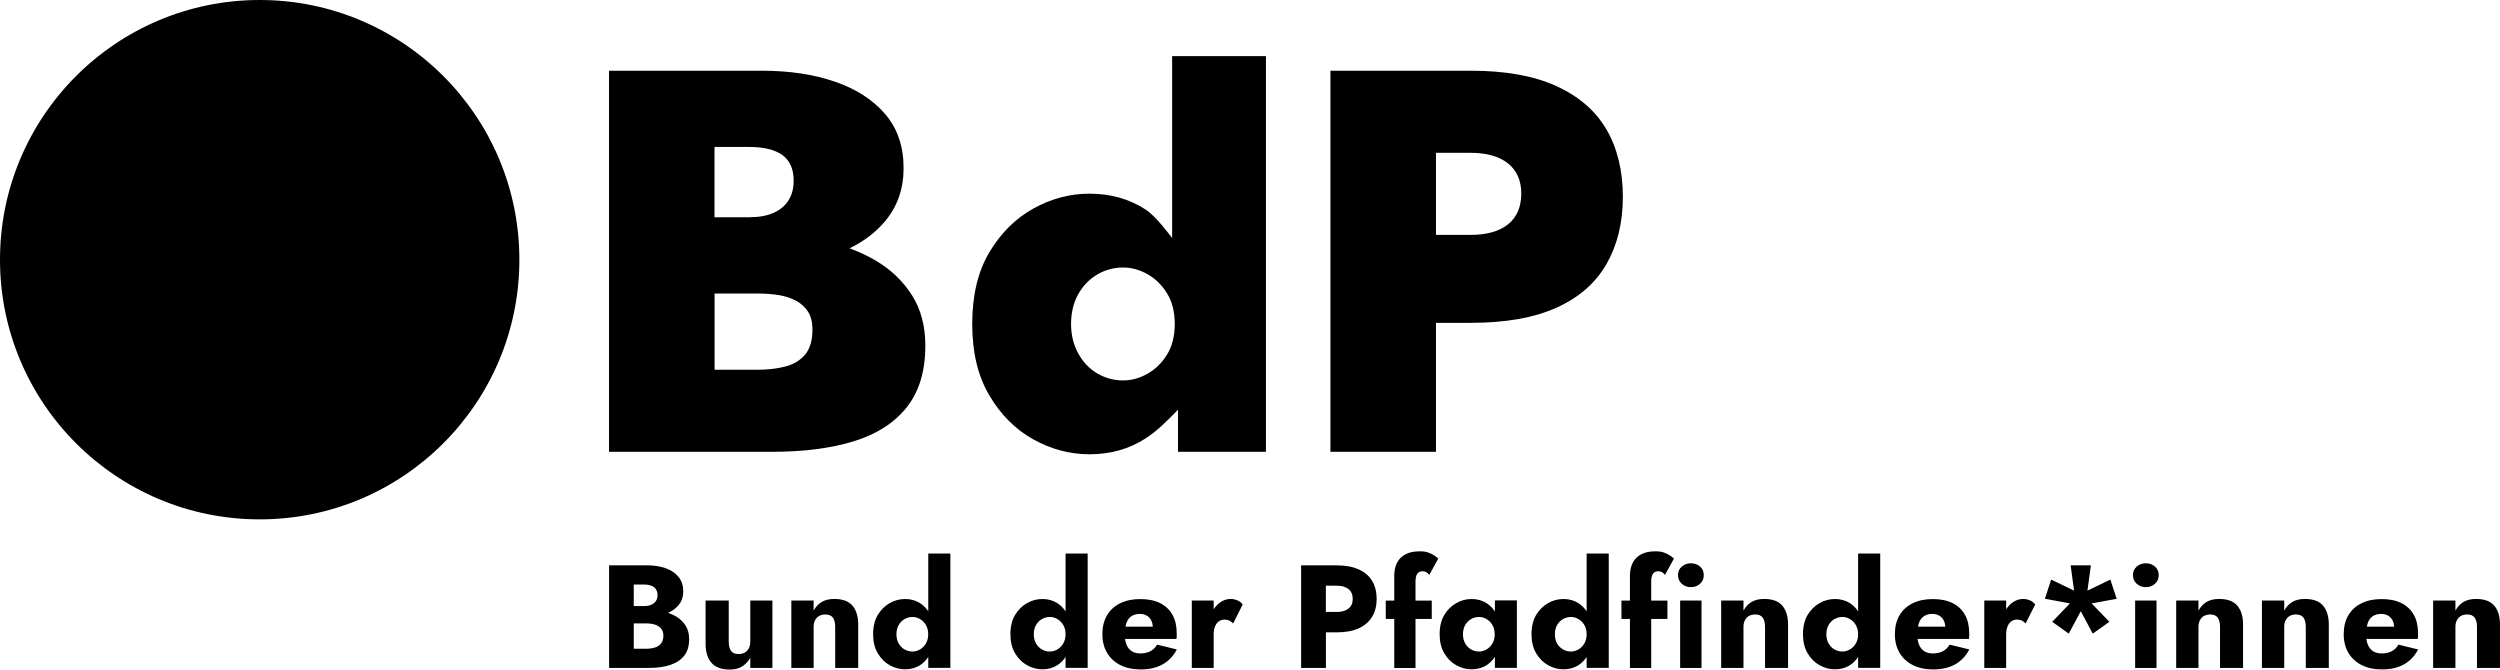
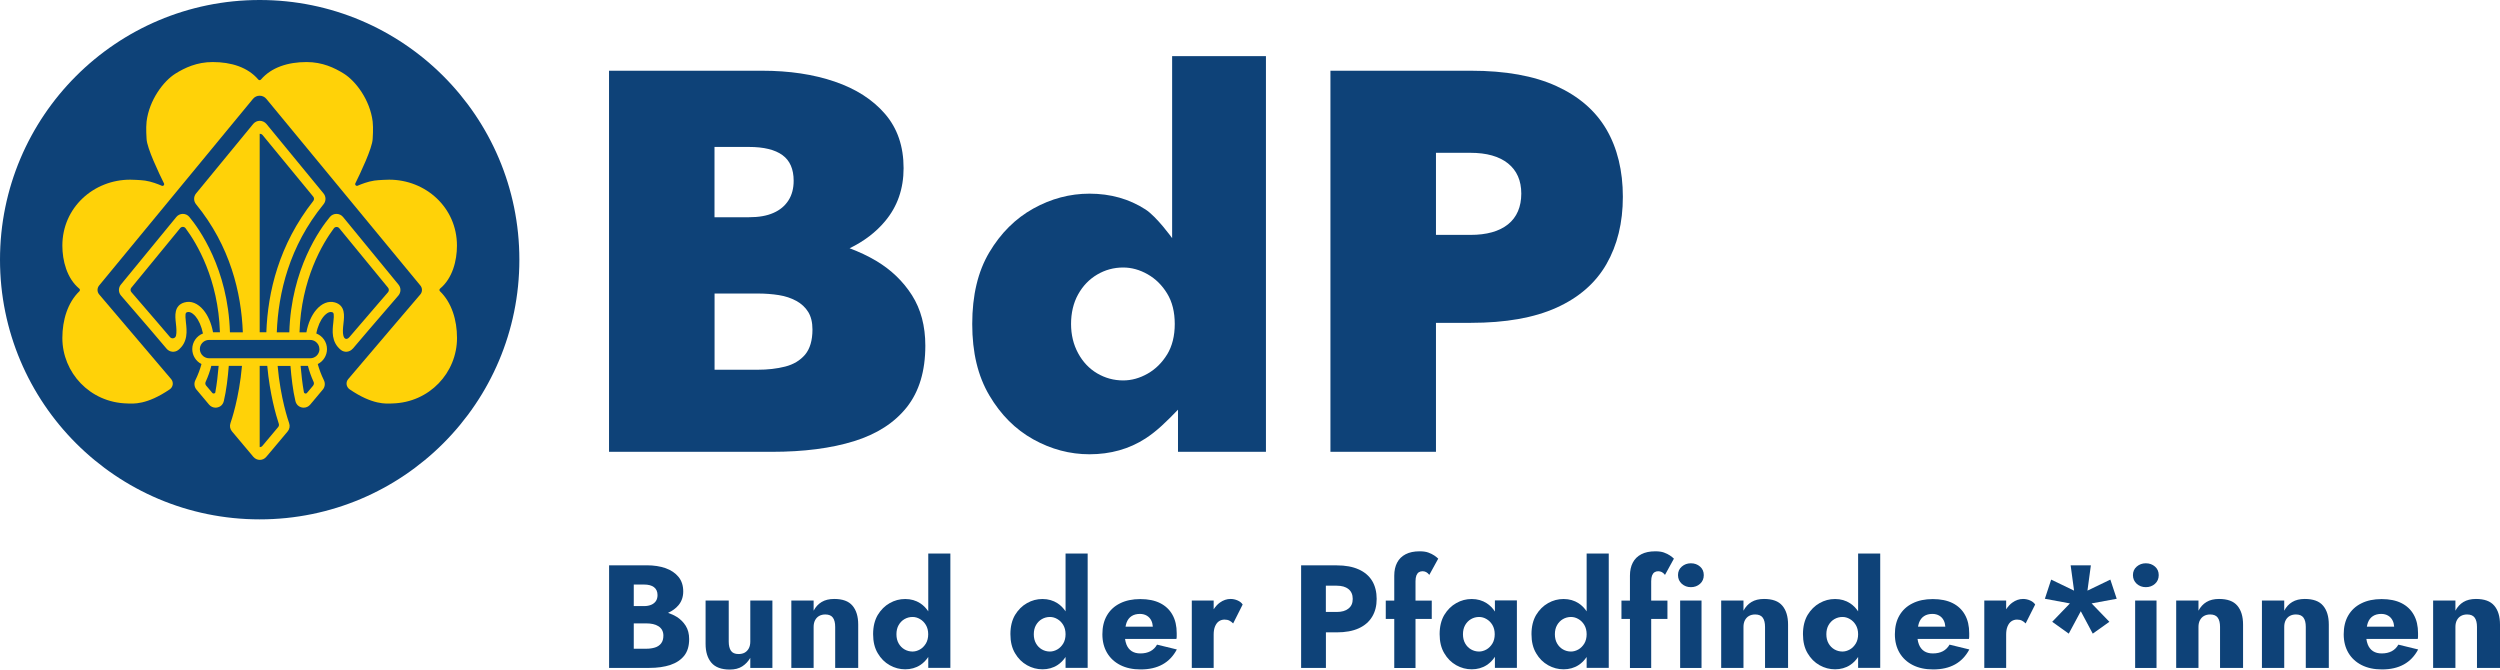
<svg xmlns="http://www.w3.org/2000/svg" id="Ebene_2" viewBox="0 0 409.34 109.63">
  <defs>
    <style>
-       svg {
-         color-scheme: light dark;
-       }
      .cls-1 {
        fill: none;
      }
      .cls-2 {
-         fill: light-dark(#0e4278, #000000);
+         fill: #0e4278;
      }
      .cls-3 {
-         fill: light-dark(#ffd208, #ffffff);
+         fill: #ffd208;
      }
      .cls-text {
-         fill: light-dark(#0e4278, #ffffff);
+         fill: #0e4278;
      }
    </style>
  </defs>
  <g id="Ebene_1">
    <circle class="cls-2" cx="42.52" cy="42.52" r="42.52" />
    <path class="cls-1" d="M33.68,62.53c-.09.2-.06.43.08.6l1.02,1.21c.15.18.45.11.5-.13.25-1.36.42-2.9.54-4.3h-1.2c-.22.85-.52,1.73-.93,2.62Z" />
    <path class="cls-1" d="M30.38,37.39c-.22-.3-.66-.3-.89-.02l-7.99,9.74c-.17.21-.17.52,0,.73.39.46.93,1.08,1.55,1.8,1.42,1.65,3.3,3.82,4.78,5.57.3.35.88.21.98-.24.13-.55.07-1.21-.02-2.01-.14-1.23-.33-2.93,1.4-3.43,1.06-.3,2.18.15,3.09,1.23.73.87,1.3,2.13,1.58,3.65h1.13c-.27-8.69-3.78-14.54-5.62-17.02Z" />
    <path class="cls-1" d="M51.75,50.76c.91-1.09,2.03-1.54,3.09-1.24,1.73.5,1.54,2.19,1.4,3.43-.09.8-.14,1.46-.02,2.01.14.6.58.71.98.24,1.49-1.76,3.37-3.94,4.8-5.59.61-.7,1.14-1.32,1.53-1.77.18-.21.18-.51,0-.73l-7.99-9.74c-.23-.29-.67-.28-.89.02-1.84,2.47-5.35,8.33-5.62,17.02h1.13c.28-1.52.85-2.78,1.58-3.65Z" />
    <path class="cls-1" d="M49.76,64.21c.04.23.34.31.5.13l1.02-1.21c.14-.17.17-.4.08-.6-.41-.89-.71-1.77-.93-2.62h-1.2c.12,1.4.29,2.95.54,4.3Z" />
    <path class="cls-1" d="M43.61,54.41c.24-6.57,2.06-14.34,7.68-21.49.16-.21.16-.5,0-.71l-8.3-10.09c-.12-.15-.3-.21-.47-.2v32.5h1.09Z" />
    <path class="cls-1" d="M42.52,73.21c.16,0,.32-.07.44-.2l.17-.2c.81-.96,1.83-2.17,2.42-2.89.12-.15.16-.34.1-.53-.45-1.36-1.48-4.85-1.89-9.48h-1.24v13.3Z" />
    <path class="cls-3" d="M72.05,47.26c2.05-1.69,2.77-4.6,2.77-7.04,0-6.26-5.14-10.8-11.1-10.8-.17,0-1.68.04-2.44.15-1.05.16-2.08.56-2.73.84-.24.1-.48-.15-.37-.38.81-1.64,2.79-5.79,2.84-7.29,0,0,.13-1.74,0-2.84-.44-3.54-2.76-6.62-4.73-7.85-1.53-.95-3.5-1.89-6.09-1.89-3.04,0-5.75.86-7.47,2.86-.12.14-.32.14-.44,0-1.72-2.01-4.42-2.86-7.47-2.86-2.59,0-4.56.94-6.09,1.89-1.97,1.23-4.29,4.31-4.73,7.85-.13,1.1,0,2.84,0,2.84.05,1.5,2.04,5.65,2.85,7.29.12.24-.12.49-.37.38-.65-.28-1.68-.68-2.73-.84-.76-.11-2.27-.15-2.44-.15-5.96,0-11.1,4.54-11.1,10.8,0,2.44.73,5.35,2.77,7.04.14.11.14.31.02.43-1.91,1.84-2.79,4.7-2.79,7.65,0,5.66,4.5,10.57,10.59,10.72,1.01.04,3.2.27,6.99-2.31.56-.38.67-1.15.24-1.67-2.93-3.47-11.79-13.87-11.79-13.87-.36-.42-.36-1.03-.01-1.46l25.19-30.56c.57-.69,1.62-.69,2.19,0l25.22,30.56c.35.42.35,1.04-.01,1.46,0,0-8.87,10.39-11.81,13.87-.44.51-.32,1.29.24,1.67,3.78,2.58,5.98,2.35,6.99,2.31,6.09-.15,10.59-5.05,10.59-10.72,0-2.95-.88-5.81-2.79-7.65-.13-.12-.12-.32.02-.43Z" />
    <path class="cls-3" d="M57.76,57.1c1.55-1.85,3.83-4.48,5.49-6.41.9-1.04,1.63-1.89,1.99-2.31.43-.51.44-1.26.01-1.78l-9.08-11.07c-.26-.32-.66-.51-1.08-.51s-.8.18-1.07.5c-1.56,1.87-6.34,8.46-6.65,18.89h-2.05c.25-6.46,2.05-14.1,7.66-20.97.42-.51.42-1.25,0-1.76l-9.36-11.39c-.27-.32-.66-.5-1.08-.51-.42,0-.81.19-1.08.51l-9.36,11.39c-.42.51-.42,1.25,0,1.76,5.61,6.87,7.41,14.51,7.66,20.97h-2.11c-.31-10.43-5.09-17.02-6.65-18.89-.26-.32-.65-.5-1.06-.5h0c-.42,0-.81.19-1.07.51l-9.08,11.07c-.43.52-.42,1.27.01,1.78.36.42,1.1,1.28,2.01,2.33,1.66,1.92,3.93,4.55,5.47,6.39.48.57,1.34.66,1.92.2,1.61-1.29,1.4-3.16,1.24-4.53-.16-1.42-.07-1.57.22-1.66.57-.16,1.15.44,1.37.71.49.59.95,1.55,1.2,2.78-1.02.4-1.75,1.39-1.75,2.56,0,1.07.62,2,1.51,2.45-.23.85-.56,1.74-1.01,2.66-.24.49-.17,1.09.18,1.51l2.07,2.47h0c.27.32.66.5,1.06.5.26,0,.53-.08.78-.23.3-.19.5-.51.58-.86.41-1.7.66-3.86.81-5.75h2.16c-.47,5.32-1.76,9.01-1.88,9.36-.17.47-.08.98.24,1.36.56.67,2.12,2.53,3.1,3.69l.4.48c.27.31.65.5,1.06.5s.8-.18,1.06-.5l.78-.92c.96-1.15,2.23-2.65,2.72-3.24.32-.38.41-.89.24-1.36-.12-.35-1.41-4.04-1.88-9.36h2.1c.15,1.88.4,4.05.81,5.74.08.35.28.67.58.86.25.16.52.23.78.23.41,0,.79-.18,1.06-.5l2.07-2.47c.35-.42.42-1.01.18-1.51-.45-.92-.78-1.81-1.01-2.66.9-.45,1.51-1.38,1.51-2.45,0-1.16-.72-2.16-1.75-2.56.24-1.23.7-2.19,1.2-2.78.22-.27.8-.87,1.37-.71.29.08.38.24.22,1.66-.16,1.37-.37,3.24,1.24,4.53.58.46,1.44.37,1.92-.2ZM42.99,22.11l8.3,10.09c.17.21.17.5,0,.71-5.62,7.15-7.45,14.92-7.68,21.49h-1.09V21.91c.17,0,.35.05.47.2ZM30.2,49.52c-1.73.5-1.54,2.19-1.4,3.43.09.8.14,1.47.02,2.01-.1.45-.68.59-.98.24-1.48-1.75-3.36-3.92-4.78-5.57-.62-.72-1.16-1.34-1.55-1.8-.18-.21-.18-.51,0-.73l7.99-9.74c.23-.29.67-.28.89.02,1.84,2.47,5.35,8.33,5.62,17.02h-1.13c-.28-1.52-.85-2.78-1.58-3.65-.91-1.09-2.04-1.54-3.09-1.23ZM35.27,64.21c-.04.23-.34.31-.5.13l-1.02-1.21c-.14-.17-.17-.4-.08-.6.41-.89.71-1.77.93-2.62h1.2c-.12,1.4-.29,2.95-.54,4.3ZM45.65,69.39c.06.18.02.38-.1.53-.6.71-1.62,1.93-2.42,2.89l-.17.2c-.11.14-.28.2-.44.2v-13.3h1.24c.42,4.63,1.44,8.12,1.89,9.48ZM51.28,63.13l-1.02,1.21c-.15.18-.45.11-.5-.13-.25-1.36-.42-2.9-.54-4.3h1.2c.22.85.52,1.73.93,2.62.09.2.06.43-.08.6ZM52.31,57.16c0,.46-.21.86-.53,1.14-.26.22-.6.36-.97.36h-16.58c-.37,0-.7-.14-.97-.36-.32-.28-.53-.68-.54-1.14h0c0-.52.26-.97.66-1.24.24-.16.53-.26.84-.26h16.58c.31,0,.6.1.84.26.4.27.66.73.66,1.24ZM56.22,54.96c-.13-.54-.07-1.21.02-2.01.14-1.23.33-2.93-1.4-3.43-1.06-.3-2.18.15-3.09,1.24-.73.87-1.3,2.13-1.58,3.65h-1.13c.27-8.69,3.78-14.54,5.62-17.02.22-.3.66-.3.89-.02l7.99,9.74c.17.21.17.52,0,.73-.39.45-.92,1.07-1.53,1.77-1.43,1.66-3.31,3.84-4.8,5.59-.4.47-.85.36-.98-.24Z" />
    <path class="cls-text" d="M110.76,100.98c-.42-.27-.89-.46-1.38-.63.7-.32,1.27-.73,1.71-1.25.52-.62.78-1.38.78-2.26,0-.96-.26-1.76-.78-2.39-.52-.63-1.22-1.1-2.11-1.42-.89-.31-1.92-.47-3.08-.47h-6.17v16.8h6.58c1.33,0,2.48-.16,3.46-.49.98-.33,1.73-.84,2.27-1.52.54-.69.8-1.59.8-2.71,0-.85-.19-1.57-.56-2.17-.38-.6-.88-1.1-1.5-1.49ZM103.77,95.71h1.68c.7,0,1.25.14,1.63.43.38.29.58.72.58,1.3,0,.38-.09.71-.26.97-.18.26-.43.47-.76.61-.33.14-.72.22-1.19.22h-1.68v-3.53ZM108.25,105.35c-.25.31-.58.54-1,.67s-.89.2-1.42.2h-2.06v-4.15h2.06c.4,0,.76.04,1.09.11.33.07.62.19.88.35.26.16.46.37.6.62.14.26.22.56.22.91,0,.54-.12.97-.37,1.28Z" />
    <path class="cls-text" d="M122.85,105.05c0,.43-.08.8-.24,1.1-.16.3-.38.54-.66.7-.28.16-.62.24-1.02.24-.59,0-1.01-.18-1.25-.54-.24-.36-.36-.86-.36-1.5v-6.72h-3.79v7.1c0,1.31.32,2.34.95,3.08.63.74,1.64,1.12,3.01,1.12.82,0,1.5-.17,2.04-.52s.98-.81,1.32-1.4v1.66h3.62v-11.04h-3.62v6.72Z" />
    <path class="cls-text" d="M136.58,98.07c-.82,0-1.5.17-2.05.5s-.99.81-1.31,1.42v-1.66h-3.65v11.04h3.65v-6.72c0-.43.08-.8.24-1.1.16-.3.38-.54.67-.7.29-.16.62-.24,1.01-.24.58,0,.99.18,1.24.53.25.35.37.86.37,1.51v6.72h3.77v-7.1c0-1.33-.31-2.36-.94-3.1-.62-.74-1.62-1.1-3-1.1Z" />
    <path class="cls-text" d="M151.99,100.1c-.36-.54-.79-.98-1.31-1.32-.71-.46-1.53-.7-2.46-.7s-1.74.22-2.54.67c-.8.45-1.45,1.1-1.96,1.94-.5.85-.76,1.9-.76,3.14s.25,2.28.76,3.13c.5.86,1.16,1.51,1.96,1.96.8.45,1.65.67,2.54.67s1.75-.23,2.46-.7c.51-.33.95-.78,1.31-1.32v1.78h3.62v-18.72h-3.62v9.45ZM151.6,105.37c-.26.42-.58.75-.97.97-.39.22-.8.34-1.21.34-.48,0-.92-.12-1.32-.35-.4-.23-.72-.56-.96-.98-.24-.42-.36-.92-.36-1.5s.12-1.08.36-1.5c.24-.42.56-.75.96-.98.4-.23.84-.35,1.32-.35.42,0,.82.11,1.21.34.39.22.72.55.97.97s.38.93.38,1.52-.13,1.1-.38,1.52Z" />
    <path class="cls-text" d="M174.47,100.1c-.36-.54-.79-.98-1.31-1.32-.71-.46-1.53-.7-2.46-.7s-1.74.22-2.54.67c-.8.45-1.45,1.1-1.96,1.94-.5.85-.76,1.9-.76,3.14s.25,2.28.76,3.13c.5.86,1.16,1.51,1.96,1.96.8.45,1.65.67,2.54.67s1.75-.23,2.46-.7c.51-.33.95-.78,1.31-1.32v1.78h3.62v-18.72h-3.62v9.45ZM174.09,105.37c-.26.42-.58.75-.97.97-.39.22-.8.34-1.21.34-.48,0-.92-.12-1.32-.35-.4-.23-.72-.56-.96-.98-.24-.42-.36-.92-.36-1.5s.12-1.08.36-1.5c.24-.42.56-.75.96-.98.4-.23.84-.35,1.32-.35.42,0,.82.11,1.21.34.39.22.72.55.97.97s.38.93.38,1.52-.13,1.1-.38,1.52Z" />
    <path class="cls-text" d="M188.36,106.63c-.46.24-1,.36-1.64.36-.56,0-1.03-.12-1.42-.37-.38-.25-.67-.61-.86-1.09-.11-.27-.18-.58-.23-.91h8.41c.03-.11.05-.25.05-.42v-.52c0-1.18-.23-2.19-.7-3.02-.46-.83-1.14-1.47-2.02-1.91-.88-.44-1.96-.66-3.24-.66s-2.39.23-3.32.7c-.94.46-1.65,1.13-2.15,1.99s-.74,1.89-.74,3.07.26,2.18.77,3.05c.51.86,1.24,1.53,2.17,2s2.04.71,3.32.71c1.41,0,2.6-.27,3.59-.82.98-.54,1.76-1.36,2.34-2.45l-3.24-.79c-.27.48-.64.84-1.09,1.08ZM184.45,101.97c.18-.49.46-.85.83-1.09s.82-.36,1.37-.36c.43,0,.81.1,1.13.29.32.19.57.46.74.82.14.28.21.62.24.98h-4.47c.05-.23.09-.45.16-.64Z" />
    <path class="cls-text" d="M202.63,98.31c-.37-.16-.75-.24-1.15-.24-.61,0-1.19.2-1.75.6-.4.28-.72.67-1.01,1.09v-1.43h-3.58v11.04h3.58v-5.45c0-.53.07-.98.22-1.34s.35-.65.62-.84c.27-.19.58-.29.94-.29.32,0,.59.06.8.17.22.11.42.26.61.46l1.56-3.1c-.19-.29-.47-.51-.84-.67Z" />
    <path class="cls-text" d="M222.46,93.23c-.97-.44-2.16-.66-3.59-.66h-5.83v16.8h4.06v-5.83h1.78c1.42,0,2.62-.22,3.59-.66.97-.44,1.7-1.07,2.2-1.9s.74-1.8.74-2.92-.25-2.14-.74-2.95c-.5-.82-1.23-1.44-2.2-1.88ZM220.79,99.65c-.46.37-1.1.55-1.92.55h-1.78v-4.3h1.78c.82,0,1.46.18,1.92.55.46.37.7.9.7,1.61s-.23,1.22-.7,1.58Z" />
    <path class="cls-text" d="M231.91,94.23c.1-.24.23-.42.4-.53s.37-.17.61-.17c.21,0,.4.05.59.14.18.1.36.25.52.46l1.46-2.66c-.16-.16-.38-.33-.65-.52-.27-.18-.6-.34-.98-.48-.38-.14-.86-.2-1.42-.2-.91,0-1.68.16-2.29.48-.62.32-1.08.78-1.39,1.37s-.47,1.3-.47,2.14v4.08h-1.39v3h1.39v8.04h3.48v-8.04h2.66v-3h-2.66v-3.17c0-.38.05-.7.14-.94Z" />
    <path class="cls-text" d="M244.77,100.13c-.36-.56-.81-1.01-1.33-1.35-.71-.46-1.53-.7-2.46-.7s-1.74.22-2.54.67c-.8.45-1.45,1.1-1.96,1.94-.5.85-.76,1.9-.76,3.14s.25,2.28.76,3.13c.5.86,1.16,1.51,1.96,1.96.8.45,1.65.67,2.54.67s1.75-.23,2.46-.7c.52-.34.97-.79,1.33-1.35v1.81h3.6v-11.04h-3.6v1.8ZM244.36,105.37c-.26.42-.58.75-.97.97-.39.22-.8.34-1.21.34-.48,0-.92-.12-1.32-.35-.4-.23-.72-.56-.96-.98-.24-.42-.36-.92-.36-1.5s.12-1.08.36-1.5c.24-.42.56-.75.96-.98.4-.23.84-.35,1.32-.35.42,0,.82.11,1.21.34.39.22.72.55.97.97s.38.93.38,1.52-.13,1.1-.38,1.52Z" />
    <path class="cls-text" d="M259.79,100.1c-.36-.54-.79-.98-1.31-1.32-.71-.46-1.53-.7-2.46-.7s-1.74.22-2.54.67c-.8.45-1.45,1.1-1.96,1.94-.5.85-.76,1.9-.76,3.14s.25,2.28.76,3.13c.5.86,1.16,1.51,1.96,1.96.8.45,1.65.67,2.54.67s1.75-.23,2.46-.7c.51-.33.95-.78,1.31-1.32v1.78h3.62v-18.72h-3.62v9.45ZM259.41,105.37c-.26.42-.58.75-.97.97-.39.22-.8.34-1.21.34-.48,0-.92-.12-1.32-.35-.4-.23-.72-.56-.96-.98-.24-.42-.36-.92-.36-1.5s.12-1.08.36-1.5c.24-.42.56-.75.96-.98.4-.23.84-.35,1.32-.35.42,0,.82.11,1.21.34.39.22.72.55.97.97s.38.93.38,1.52-.13,1.1-.38,1.52Z" />
    <path class="cls-text" d="M270.5,94.23c.1-.24.23-.42.4-.53s.37-.17.61-.17c.21,0,.4.05.59.14.18.1.36.25.52.46l1.46-2.66c-.16-.16-.38-.33-.65-.52-.27-.18-.6-.34-.98-.48-.38-.14-.86-.2-1.42-.2-.91,0-1.68.16-2.29.48-.62.32-1.08.78-1.39,1.37s-.47,1.3-.47,2.14v4.08h-1.39v3h1.39v8.04h3.48v-8.04h2.66v-3h-2.66v-3.17c0-.38.05-.7.14-.94Z" />
    <path class="cls-text" d="M276.86,92.23c-.58,0-1.07.18-1.49.54-.42.36-.62.83-.62,1.4s.21,1.05.62,1.42c.42.37.91.55,1.49.55s1.09-.18,1.5-.55c.41-.37.61-.84.61-1.42s-.2-1.04-.61-1.4c-.41-.36-.91-.54-1.5-.54Z" />
    <rect class="cls-text" x="275.1" y="98.33" width="3.5" height="11.04" />
    <path class="cls-text" d="M288.83,98.07c-.82,0-1.5.17-2.05.5s-.99.81-1.31,1.42v-1.66h-3.65v11.04h3.65v-6.72c0-.43.08-.8.24-1.1.16-.3.38-.54.67-.7.29-.16.62-.24,1.01-.24.58,0,.99.18,1.24.53.25.35.37.86.37,1.51v6.72h3.77v-7.1c0-1.33-.31-2.36-.94-3.1-.62-.74-1.62-1.1-3-1.1Z" />
    <path class="cls-text" d="M304.24,100.1c-.36-.54-.79-.98-1.31-1.32-.71-.46-1.53-.7-2.46-.7s-1.74.22-2.54.67c-.8.45-1.45,1.1-1.96,1.94-.5.85-.76,1.9-.76,3.14s.25,2.28.76,3.13c.5.86,1.16,1.51,1.96,1.96.8.45,1.65.67,2.54.67s1.75-.23,2.46-.7c.51-.33.95-.78,1.31-1.32v1.78h3.62v-18.72h-3.62v9.45ZM303.86,105.37c-.26.42-.58.75-.97.97-.39.22-.8.34-1.21.34-.48,0-.92-.12-1.32-.35-.4-.23-.72-.56-.96-.98-.24-.42-.36-.92-.36-1.5s.12-1.08.36-1.5c.24-.42.56-.75.96-.98.4-.23.84-.35,1.32-.35.42,0,.82.11,1.21.34.39.22.72.55.97.97s.38.93.38,1.52-.13,1.1-.38,1.52Z" />
    <path class="cls-text" d="M318.12,106.63c-.46.24-1,.36-1.64.36-.56,0-1.03-.12-1.42-.37-.38-.25-.67-.61-.86-1.09-.11-.27-.18-.58-.23-.91h8.41c.03-.11.05-.25.05-.42v-.52c0-1.18-.23-2.19-.7-3.02-.46-.83-1.14-1.47-2.02-1.91-.88-.44-1.96-.66-3.24-.66s-2.39.23-3.32.7c-.94.46-1.65,1.13-2.15,1.99s-.74,1.89-.74,3.07.26,2.18.77,3.05c.51.86,1.24,1.53,2.17,2s2.04.71,3.32.71c1.41,0,2.6-.27,3.59-.82.98-.54,1.76-1.36,2.34-2.45l-3.24-.79c-.27.48-.64.84-1.09,1.08ZM314.21,101.97c.18-.49.46-.85.83-1.09s.82-.36,1.37-.36c.43,0,.81.1,1.13.29.32.19.57.46.74.82.14.28.21.62.24.98h-4.47c.05-.23.09-.45.16-.64Z" />
    <path class="cls-text" d="M332.39,98.31c-.37-.16-.75-.24-1.15-.24-.61,0-1.19.2-1.75.6-.4.28-.72.67-1.01,1.09v-1.43h-3.58v11.04h3.58v-5.45c0-.53.07-.98.22-1.34s.35-.65.62-.84c.27-.19.58-.29.94-.29.32,0,.59.06.8.17.22.11.42.26.61.46l1.56-3.1c-.19-.29-.47-.51-.84-.67Z" />
    <polygon class="cls-text" points="345.54 94.9 341.79 96.71 342.35 92.57 339.04 92.57 339.6 96.71 335.85 94.9 334.82 98.04 338.92 98.8 336.02 101.81 338.73 103.75 340.7 100.08 342.66 103.75 345.38 101.81 342.47 98.8 346.58 98.04 345.54 94.9" />
    <path class="cls-text" d="M351.35,92.23c-.58,0-1.07.18-1.49.54-.42.36-.62.83-.62,1.4s.21,1.05.62,1.42c.42.37.91.55,1.49.55s1.09-.18,1.5-.55c.41-.37.61-.84.61-1.42s-.2-1.04-.61-1.4c-.41-.36-.91-.54-1.5-.54Z" />
    <rect class="cls-text" x="349.6" y="98.33" width="3.5" height="11.04" />
    <path class="cls-text" d="M363.33,98.07c-.82,0-1.5.17-2.05.5s-.99.81-1.31,1.42v-1.66h-3.65v11.04h3.65v-6.72c0-.43.08-.8.24-1.1.16-.3.38-.54.67-.7.29-.16.62-.24,1.01-.24.58,0,.99.18,1.24.53.25.35.37.86.37,1.51v6.72h3.77v-7.1c0-1.33-.31-2.36-.94-3.1-.62-.74-1.62-1.1-3-1.1Z" />
    <path class="cls-text" d="M377.37,98.07c-.82,0-1.5.17-2.05.5s-.99.81-1.31,1.42v-1.66h-3.65v11.04h3.65v-6.72c0-.43.08-.8.24-1.1.16-.3.38-.54.67-.7.29-.16.62-.24,1.01-.24.58,0,.99.18,1.24.53.25.35.37.86.37,1.51v6.72h3.77v-7.1c0-1.33-.31-2.36-.94-3.1-.62-.74-1.62-1.1-3-1.1Z" />
    <path class="cls-text" d="M391.61,106.63c-.46.24-1,.36-1.64.36-.56,0-1.03-.12-1.42-.37-.38-.25-.67-.61-.86-1.09-.11-.27-.18-.58-.23-.91h8.41c.03-.11.05-.25.05-.42v-.52c0-1.18-.23-2.19-.7-3.02-.46-.83-1.14-1.47-2.02-1.91-.88-.44-1.96-.66-3.24-.66s-2.39.23-3.32.7c-.94.46-1.65,1.13-2.15,1.99s-.74,1.89-.74,3.07.26,2.18.77,3.05c.51.86,1.24,1.53,2.17,2s2.04.71,3.32.71c1.41,0,2.6-.27,3.59-.82.98-.54,1.76-1.36,2.34-2.45l-3.24-.79c-.27.48-.64.84-1.09,1.08ZM387.7,101.97c.18-.49.46-.85.83-1.09s.82-.36,1.37-.36c.43,0,.81.1,1.13.29.32.19.57.46.74.82.14.28.21.62.24.98h-4.47c.05-.23.09-.45.16-.64Z" />
    <path class="cls-text" d="M408.4,99.17c-.62-.74-1.62-1.1-3-1.1-.82,0-1.5.17-2.05.5s-.99.81-1.31,1.42v-1.66h-3.65v11.04h3.65v-6.72c0-.43.08-.8.24-1.1.16-.3.38-.54.67-.7.29-.16.62-.24,1.01-.24.58,0,.99.18,1.24.53.25.35.37.86.37,1.51v6.72h3.77v-7.1c0-1.33-.31-2.36-.94-3.1Z" />
    <path class="cls-text" d="M139.83,72.24c3.74-1.16,6.63-3.02,8.65-5.57,2.02-2.56,3.03-5.91,3.03-10.07,0-3.21-.73-5.96-2.18-8.25-1.46-2.29-3.4-4.16-5.84-5.62-1.37-.82-2.84-1.5-4.38-2.08,2.35-1.14,4.29-2.61,5.81-4.43,2.02-2.41,3.03-5.3,3.03-8.69,0-3.57-1.01-6.52-3.03-8.87-2.02-2.35-4.77-4.11-8.25-5.3-3.48-1.19-7.44-1.78-11.9-1.78h-25.05v62.4h26.65c5.23,0,9.72-.58,13.46-1.74ZM117,24.06h5.63c2.44,0,4.27.45,5.49,1.34,1.22.89,1.83,2.29,1.83,4.2,0,1.25-.28,2.32-.85,3.21-.57.89-1.38,1.58-2.46,2.05-1.07.48-2.41.71-4.02.71h-5.63v-11.52ZM117,60.54v-12.48h7.02c1.27,0,2.44.09,3.51.26,1.07.17,2.02.49,2.86.95.84.46,1.49,1.07,1.95,1.82.46.75.69,1.71.69,2.86,0,1.79-.41,3.16-1.21,4.12-.81.95-1.89,1.6-3.25,1.95-1.36.35-2.88.52-4.55.52h-7.02Z" />
    <path class="cls-text" d="M191.92,38.99s-2.5-3.49-4.37-4.7c-2.67-1.72-5.72-2.58-9.16-2.58-3.2,0-6.27.81-9.2,2.44-2.93,1.63-5.33,4.02-7.2,7.16-1.87,3.14-2.8,7.05-2.8,11.74s.93,8.52,2.8,11.69c1.87,3.17,4.27,5.57,7.2,7.2,2.93,1.63,6,2.44,9.2,2.44,3.44,0,6.49-.86,9.16-2.58,1.87-1.21,3.47-2.79,5.33-4.72v6.9h14.4V9.19s-15.36,0-15.36,0v29.8ZM191.11,58.02c-.83,1.36-1.9,2.42-3.2,3.16-1.3.74-2.64,1.11-4,1.11-1.54,0-2.96-.39-4.27-1.16-1.3-.77-2.34-1.87-3.11-3.29-.77-1.42-1.16-3.02-1.16-4.8s.38-3.45,1.16-4.84c.77-1.39,1.81-2.47,3.11-3.24,1.3-.77,2.73-1.16,4.27-1.16,1.36,0,2.7.37,4,1.11,1.3.74,2.37,1.79,3.2,3.16.83,1.36,1.24,3.02,1.24,4.98s-.42,3.62-1.24,4.98Z" />
    <path class="cls-text" d="M235.12,52.86h5.73c5.65,0,10.31-.82,13.98-2.47,3.67-1.65,6.41-4.03,8.2-7.14,1.79-3.12,2.69-6.79,2.69-11.03s-.9-7.97-2.69-11.03c-1.79-3.06-4.53-5.43-8.2-7.1-3.68-1.68-8.34-2.51-13.98-2.51h-23.01v62.4h17.28v-21.12ZM235.12,25.02h5.64c2.66,0,4.71.58,6.16,1.74,1.44,1.16,2.17,2.8,2.17,4.94s-.72,3.87-2.17,5.03c-1.45,1.16-3.5,1.73-6.16,1.73h-5.64v-13.44Z" />
  </g>
</svg>
